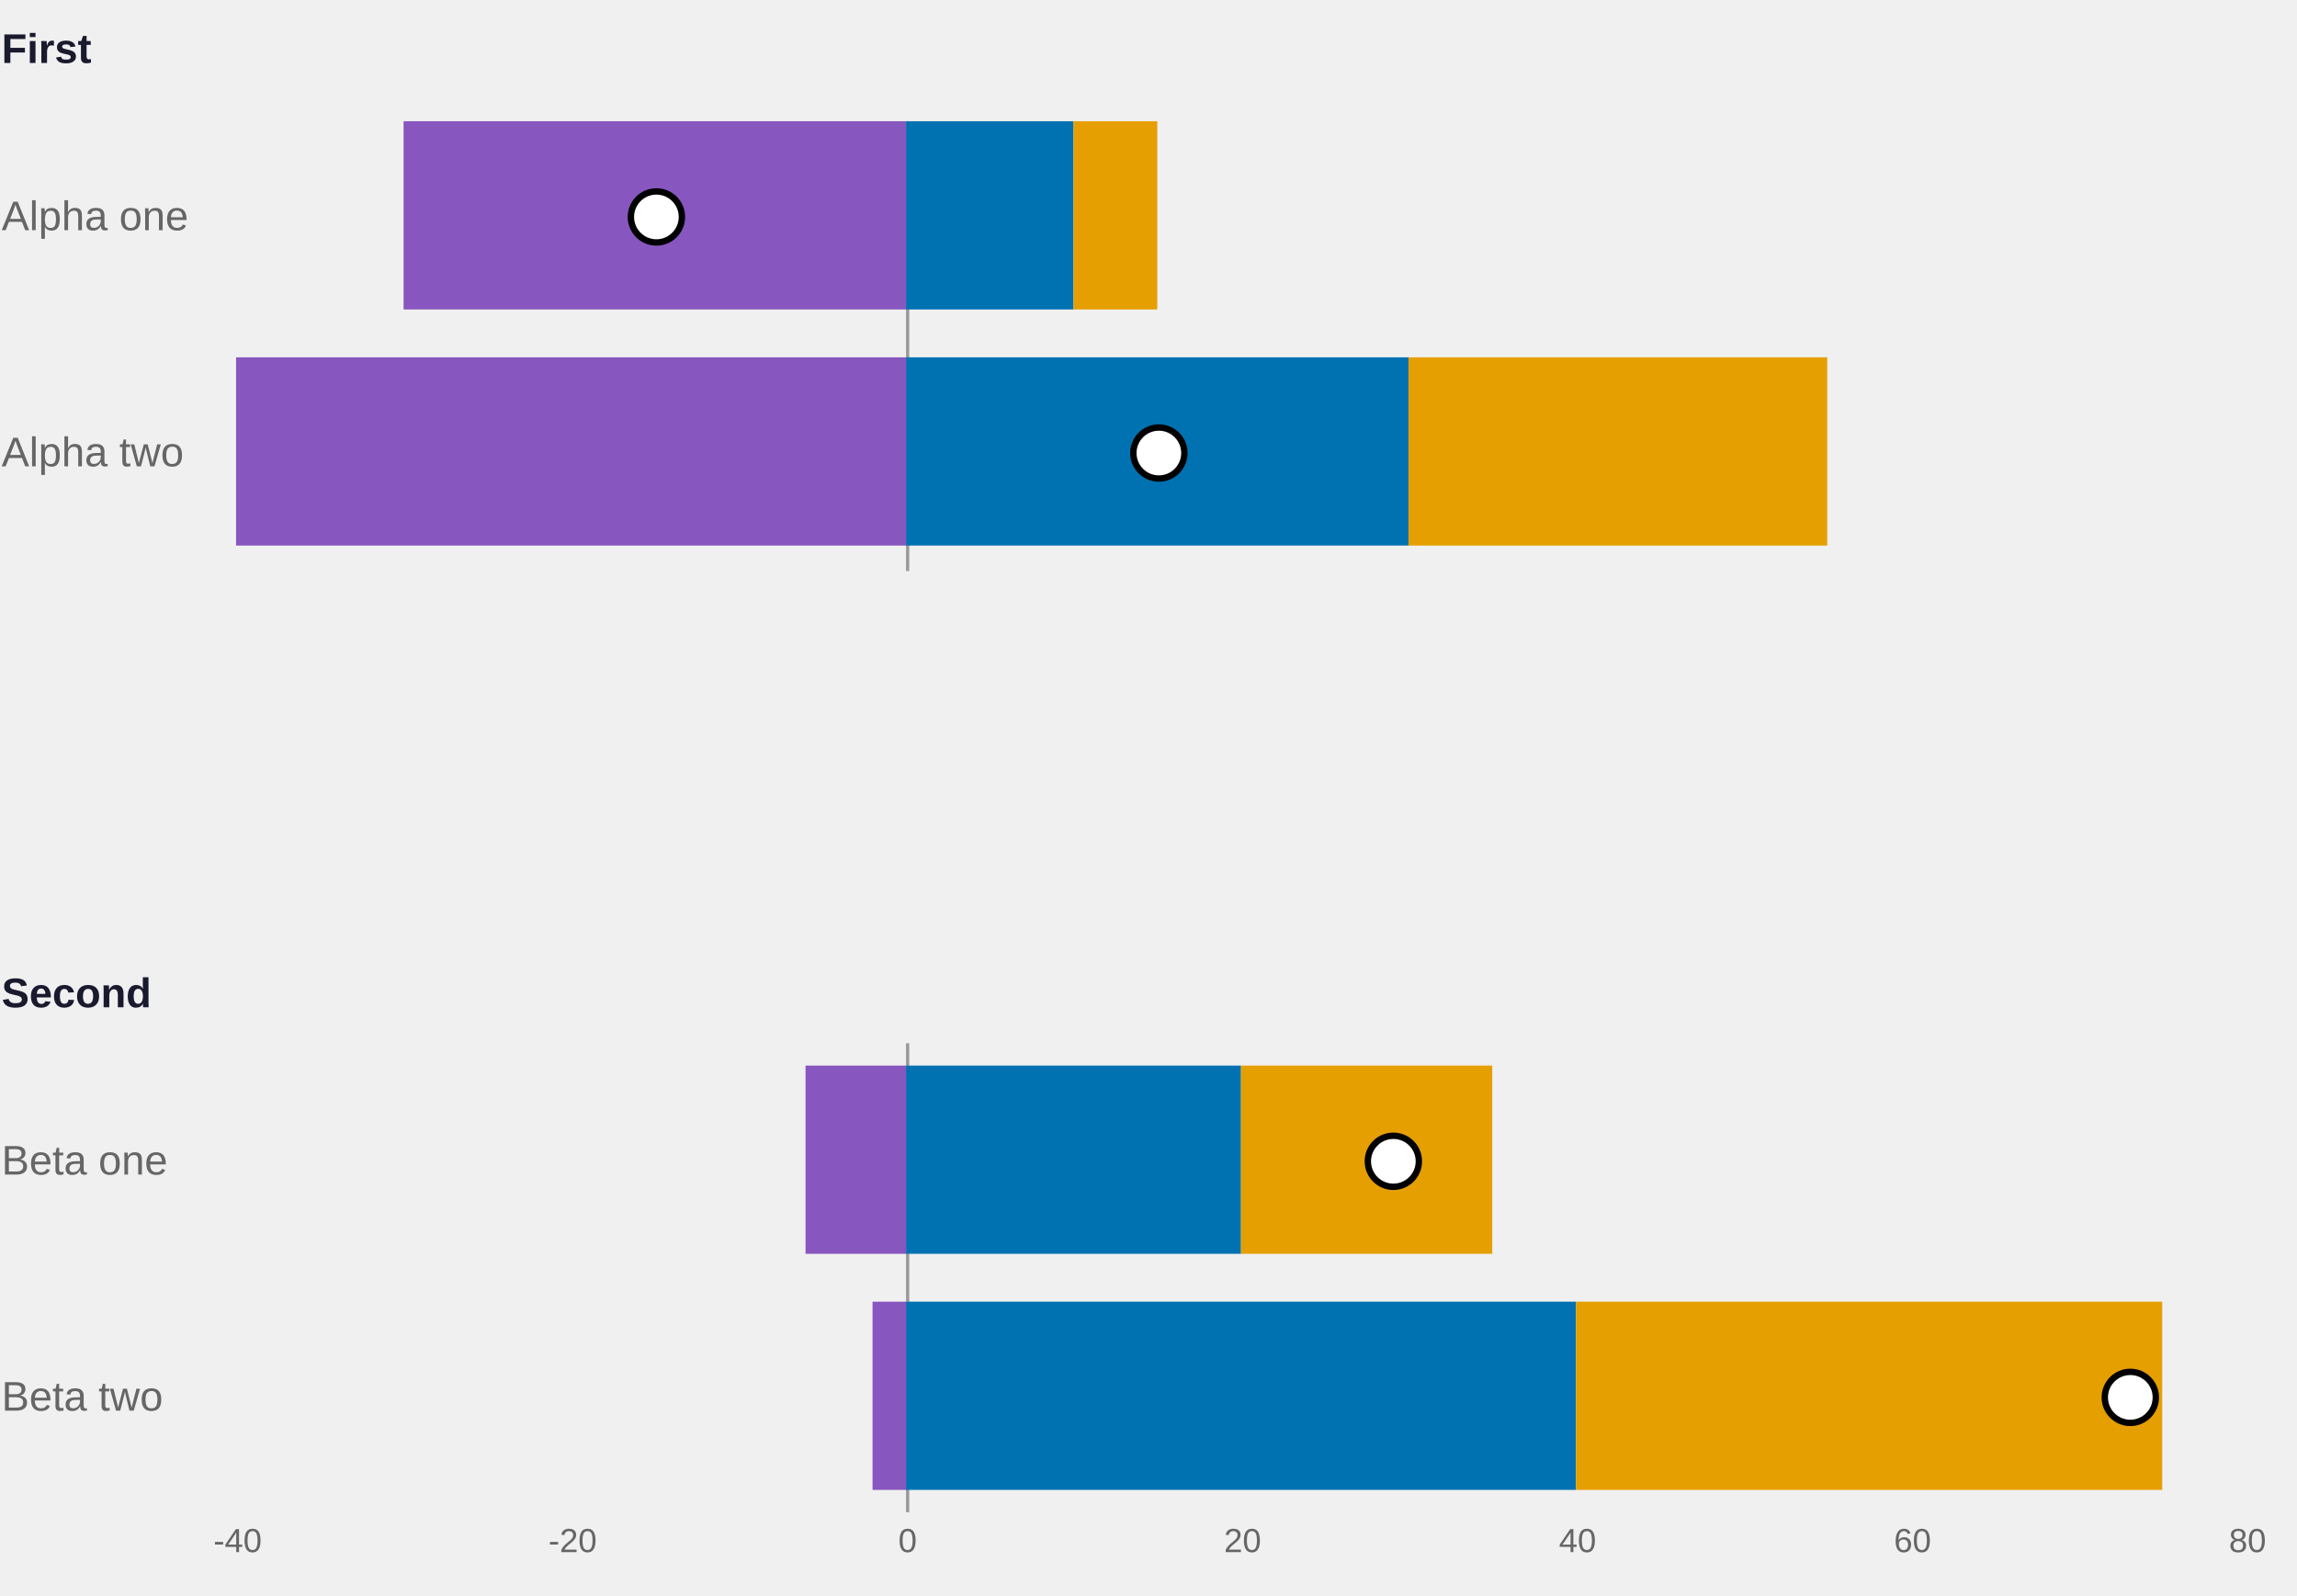
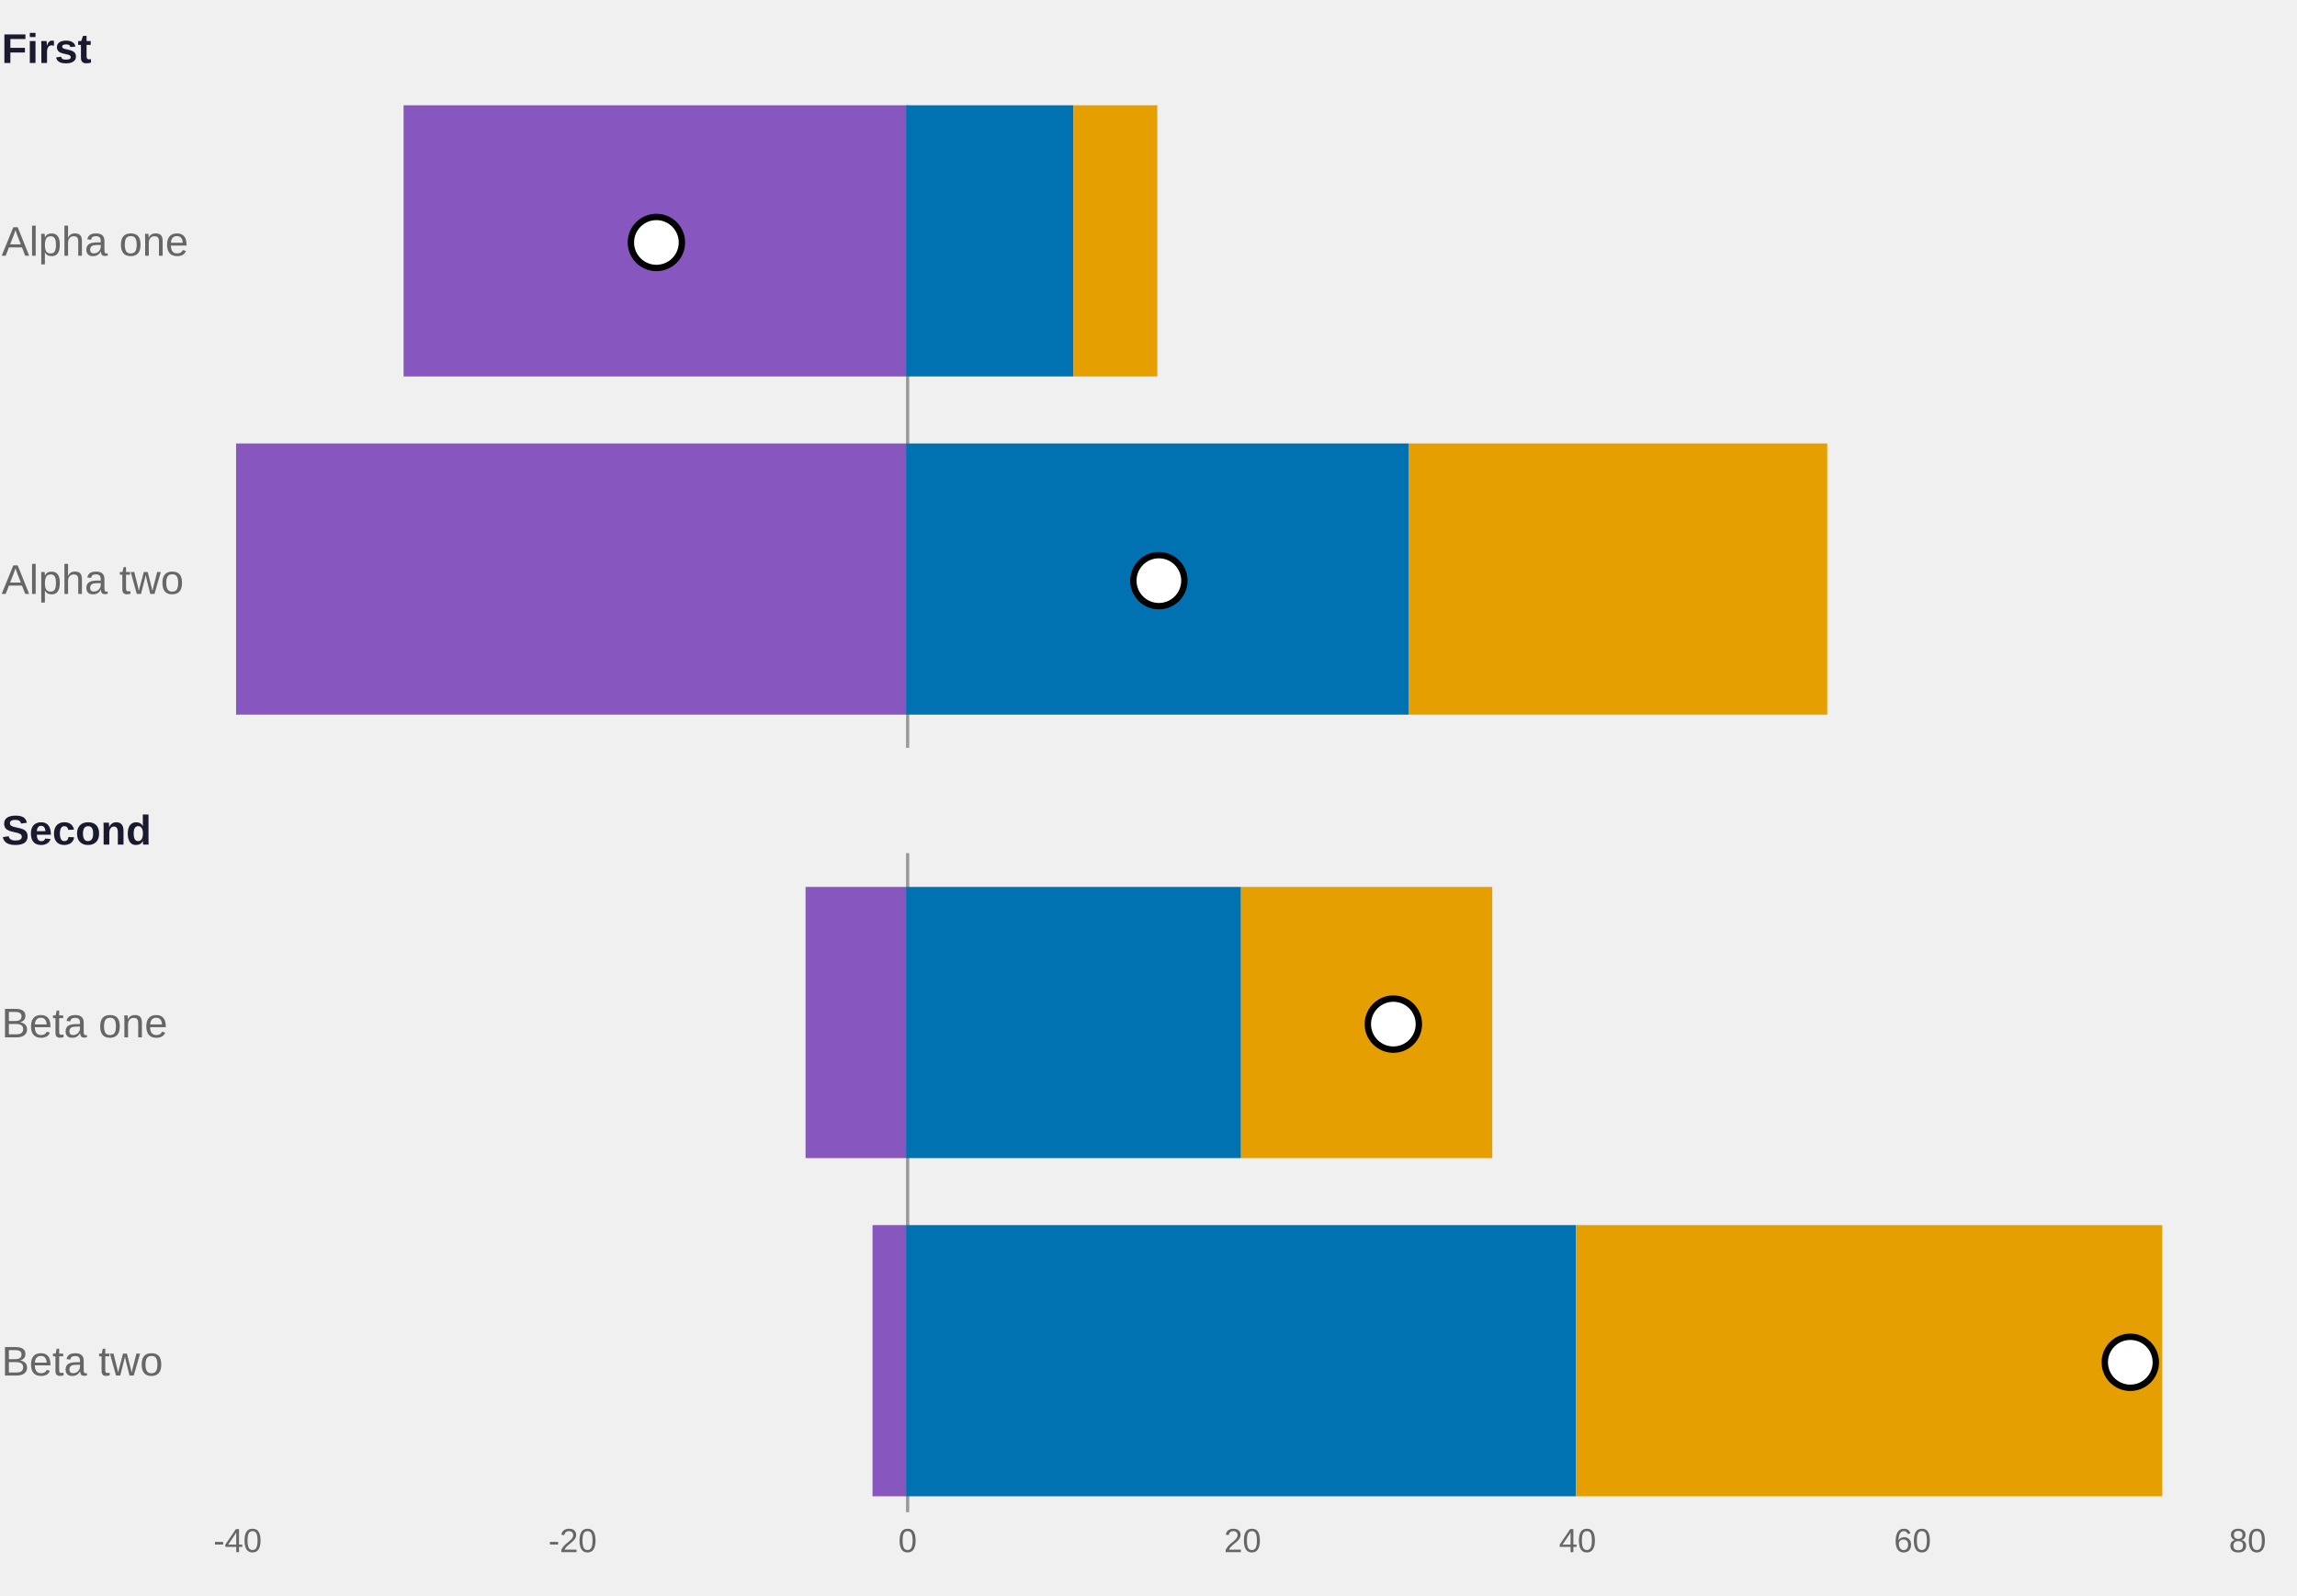
- <svg class="tblchart" fill="currentColor" font-family="system-ui, sans-serif" font-size="10" text-anchor="middle" width="720" height="500" viewBox="0 0 720 500" style="background: transparent; color: rgb(74, 74, 74); font-family: Figtree, &quot;Source Sans 3&quot;, system-ui, -apple-system, &quot;Segoe UI&quot;, Arial, sans-serif; font-size: 10.5px; overflow: visible;" data-margin-left="74" data-margin-right="16" data-margin-top="38" data-margin-bottom="26">
+ <svg class="tblchart" fill="currentColor" font-family="system-ui, sans-serif" font-size="10" text-anchor="middle" width="720" height="500" viewBox="0 0 720 500" style="background: transparent; color: rgb(74, 74, 74); font-family: Figtree, &quot;Source Sans 3&quot;, system-ui, -apple-system, &quot;Segoe UI&quot;, Arial, sans-serif; font-size: 10.5px; overflow: visible;" data-margin-left="74" data-margin-right="16" data-margin-top="33" data-margin-bottom="26">
  <style>:where(.tblchart) {
  --plot-background: white;
  display: block;
  height: auto;
  height: intrinsic;
  max-width: 100%;
}
:where(.tblchart text),
:where(.tblchart tspan) {
  white-space: pre;
}</style>
  <g aria-label="rule" transform="translate(0.5,0)">
    <g class="tbl-gridline" stroke="#F0F0F0" transform="translate(0,0)">
-       <line x1="74" x2="74" y1="30" y2="179" />
-       <line x1="74" x2="74" y1="327" y2="474" />
-       <line x1="179" x2="179" y1="30" y2="179" />
-       <line x1="179" x2="179" y1="327" y2="474" />
-       <line x1="389" x2="389" y1="30" y2="179" />
-       <line x1="389" x2="389" y1="327" y2="474" />
-       <line x1="494" x2="494" y1="30" y2="179" />
-       <line x1="494" x2="494" y1="327" y2="474" />
-       <line x1="599" x2="599" y1="30" y2="179" />
-       <line x1="599" x2="599" y1="327" y2="474" />
-       <line x1="704" x2="704" y1="30" y2="179" />
-       <line x1="704" x2="704" y1="327" y2="474" />
+       <line x1="74" x2="74" y1="25" y2="234.4" />
+       <line x1="74" x2="74" y1="267.4" y2="474" />
+       <line x1="179" x2="179" y1="25" y2="234.4" />
+       <line x1="179" x2="179" y1="267.4" y2="474" />
+       <line x1="389" x2="389" y1="25" y2="234.4" />
+       <line x1="389" x2="389" y1="267.4" y2="474" />
+       <line x1="494" x2="494" y1="25" y2="234.4" />
+       <line x1="494" x2="494" y1="267.4" y2="474" />
+       <line x1="599" x2="599" y1="25" y2="234.4" />
+       <line x1="599" x2="599" y1="267.4" y2="474" />
+       <line x1="704" x2="704" y1="25" y2="234.4" />
+       <line x1="704" x2="704" y1="267.4" y2="474" />
    </g>
  </g>
  <g aria-label="text" transform="translate(0.5,12.5)">
-     <g class="tbl-x-tick-label" fill="#666666" font-size="10.5" font-weight="500" transform="translate(0,377)">
-       <text transform="translate(74,97)">-40</text>
-       <text transform="translate(179,97)">-20</text>
-       <text transform="translate(284,97)">0</text>
-       <text transform="translate(389,97)">20</text>
-       <text transform="translate(494,97)">40</text>
-       <text transform="translate(599,97)">60</text>
-       <text transform="translate(704,97)">80</text>
+     <g class="tbl-x-tick-label" fill="#666666" font-size="10.5" font-weight="500" transform="translate(0,356)">
+       <text transform="translate(74,118)">-40</text>
+       <text transform="translate(179,118)">-20</text>
+       <text transform="translate(284,118)">0</text>
+       <text transform="translate(389,118)">20</text>
+       <text transform="translate(494,118)">40</text>
+       <text transform="translate(599,118)">60</text>
+       <text transform="translate(704,118)">80</text>
    </g>
  </g>
  <g aria-label="text" transform="translate(-73.5,0.5)">
    <g class="tbl-cat-label" fill="#666666" text-anchor="start" font-size="13" font-weight="500" transform="translate(0,0)">
-       <text y="0.32em" transform="translate(74,67.5)" data-category="Alpha one">Alpha one</text>
+       <text y="0.32em" transform="translate(74,75.5)" data-category="Alpha one">Alpha one</text>
    </g>
-     <g class="tbl-cat-label" fill="#666666" text-anchor="start" font-size="13" font-weight="500" transform="translate(0,74)">
-       <text y="0.32em" transform="translate(74,67.5)" data-category="Alpha two">Alpha two</text>
+     <g class="tbl-cat-label" fill="#666666" text-anchor="start" font-size="13" font-weight="500" transform="translate(0,106)">
+       <text y="0.32em" transform="translate(74,75.5)" data-category="Alpha two">Alpha two</text>
    </g>
-     <g class="tbl-cat-label" fill="#666666" text-anchor="start" font-size="13" font-weight="500" transform="translate(0,296)">
-       <text y="0.32em" transform="translate(74,67.5)" data-category="Beta one">Beta one</text>
+     <g class="tbl-cat-label" fill="#666666" text-anchor="start" font-size="13" font-weight="500" transform="translate(0,245)">
+       <text y="0.32em" transform="translate(74,75.5)" data-category="Beta one">Beta one</text>
    </g>
-     <g class="tbl-cat-label" fill="#666666" text-anchor="start" font-size="13" font-weight="500" transform="translate(0,370)">
-       <text y="0.32em" transform="translate(74,67.5)" data-category="Beta two">Beta two</text>
+     <g class="tbl-cat-label" fill="#666666" text-anchor="start" font-size="13" font-weight="500" transform="translate(0,351)">
+       <text y="0.32em" transform="translate(74,75.5)" data-category="Beta two">Beta two</text>
    </g>
  </g>
-   <g aria-label="text" transform="translate(-73.5,-27.5)">
-     <g fill="#1A1A2E" text-anchor="start" font-size="13" font-weight="700" transform="translate(0,296)">
-       <text y="0.71em" transform="translate(74,38)">Second</text>
+   <g aria-label="text" transform="translate(-73.5,-22.5)">
+     <g fill="#1A1A2E" text-anchor="start" font-size="13" font-weight="700" transform="translate(0,245)">
+       <text y="0.71em" transform="translate(74,33)">Second</text>
    </g>
  </g>
-   <g aria-label="text" transform="translate(-73.5,-27.5)">
+   <g aria-label="text" transform="translate(-73.5,-22.5)">
    <g fill="#1A1A2E" text-anchor="start" font-size="13" font-weight="700" transform="translate(0,0)">
-       <text y="0.71em" transform="translate(74,38)">First</text>
+       <text y="0.71em" transform="translate(74,33)">First</text>
    </g>
  </g>
  <g aria-label="rule" transform="translate(0.5,0)">
    <g class="tbl-zero-baseline" stroke="#999999" transform="translate(0,0)">
-       <line x1="284" x2="284" y1="38" y2="179" />
-       <line x1="284" x2="284" y1="327" y2="474" />
+       <line x1="284" x2="284" y1="33" y2="234.4" />
+       <line x1="284" x2="284" y1="267.4" y2="474" />
    </g>
  </g>
  <g aria-label="bar">
    <g transform="translate(0,0)">
-       <rect x="284" width="52.5" y="38" height="59" fill="#0072B2" data-series="Income" />
-       <rect x="336.5" width="26.25" y="38" height="59" fill="#E69F00" data-series="Gains" />
-       <rect x="126.5" width="157.5" y="38" height="59" fill="#8856BF" data-series="Corporate" />
+       <rect x="284" width="52.5" y="33" height="85" fill="#0072B2" data-series="Income" />
+       <rect x="336.5" width="26.25" y="33" height="85" fill="#E69F00" data-series="Gains" />
+       <rect x="126.5" width="157.5" y="33" height="85" fill="#8856BF" data-series="Corporate" />
    </g>
-     <g transform="translate(0,74)">
-       <rect x="284" width="157.5" y="38" height="59" fill="#0072B2" data-series="Income" />
-       <rect x="441.5" width="131.25" y="38" height="59" fill="#E69F00" data-series="Gains" />
-       <rect x="74" width="210" y="38" height="59" fill="#8856BF" data-series="Corporate" />
+     <g transform="translate(0,106)">
+       <rect x="284" width="157.5" y="33" height="85" fill="#0072B2" data-series="Income" />
+       <rect x="441.5" width="131.25" y="33" height="85" fill="#E69F00" data-series="Gains" />
+       <rect x="74" width="210" y="33" height="85" fill="#8856BF" data-series="Corporate" />
    </g>
-     <g transform="translate(0,296)">
-       <rect x="284" width="105" y="38" height="59" fill="#0072B2" data-series="Income" />
-       <rect x="389" width="78.75" y="38" height="59" fill="#E69F00" data-series="Gains" />
-       <rect x="252.5" width="31.5" y="38" height="59" fill="#8856BF" data-series="Corporate" />
+     <g transform="translate(0,245)">
+       <rect x="284" width="105" y="33" height="85" fill="#0072B2" data-series="Income" />
+       <rect x="389" width="78.75" y="33" height="85" fill="#E69F00" data-series="Gains" />
+       <rect x="252.5" width="31.5" y="33" height="85" fill="#8856BF" data-series="Corporate" />
    </g>
-     <g transform="translate(0,370)">
-       <rect x="284" width="210" y="38" height="59" fill="#0072B2" data-series="Income" />
-       <rect x="494" width="183.75" y="38" height="59" fill="#E69F00" data-series="Gains" />
-       <rect x="273.5" width="10.5" y="38" height="59" fill="#8856BF" data-series="Corporate" />
+     <g transform="translate(0,351)">
+       <rect x="284" width="210" y="33" height="85" fill="#0072B2" data-series="Income" />
+       <rect x="494" width="183.75" y="33" height="85" fill="#E69F00" data-series="Gains" />
+       <rect x="273.5" width="10.5" y="33" height="85" fill="#8856BF" data-series="Corporate" />
    </g>
  </g>
-   <g aria-label="dot" transform="translate(0.5,30)">
+   <g aria-label="dot" transform="translate(0.5,43)">
    <g class="tbl-net-marker" fill="#FFFFFF" stroke="#000000" stroke-width="2" transform="translate(0,0)">
-       <circle cx="205.25" cy="38" r="8" data-series="__total__" />
+       <circle cx="205.25" cy="33" r="8" data-series="__total__" />
    </g>
-     <g class="tbl-net-marker" fill="#FFFFFF" stroke="#000000" stroke-width="2" transform="translate(0,74)">
-       <circle cx="362.75" cy="38" r="8" data-series="__total__" />
+     <g class="tbl-net-marker" fill="#FFFFFF" stroke="#000000" stroke-width="2" transform="translate(0,106)">
+       <circle cx="362.75" cy="33" r="8" data-series="__total__" />
    </g>
-     <g class="tbl-net-marker" fill="#FFFFFF" stroke="#000000" stroke-width="2" transform="translate(0,296)">
-       <circle cx="436.25" cy="38" r="8" data-series="__total__" />
+     <g class="tbl-net-marker" fill="#FFFFFF" stroke="#000000" stroke-width="2" transform="translate(0,245)">
+       <circle cx="436.25" cy="33" r="8" data-series="__total__" />
    </g>
-     <g class="tbl-net-marker" fill="#FFFFFF" stroke="#000000" stroke-width="2" transform="translate(0,370)">
-       <circle cx="667.25" cy="38" r="8" data-series="__total__" />
+     <g class="tbl-net-marker" fill="#FFFFFF" stroke="#000000" stroke-width="2" transform="translate(0,351)">
+       <circle cx="667.25" cy="33" r="8" data-series="__total__" />
    </g>
  </g>
</svg>
